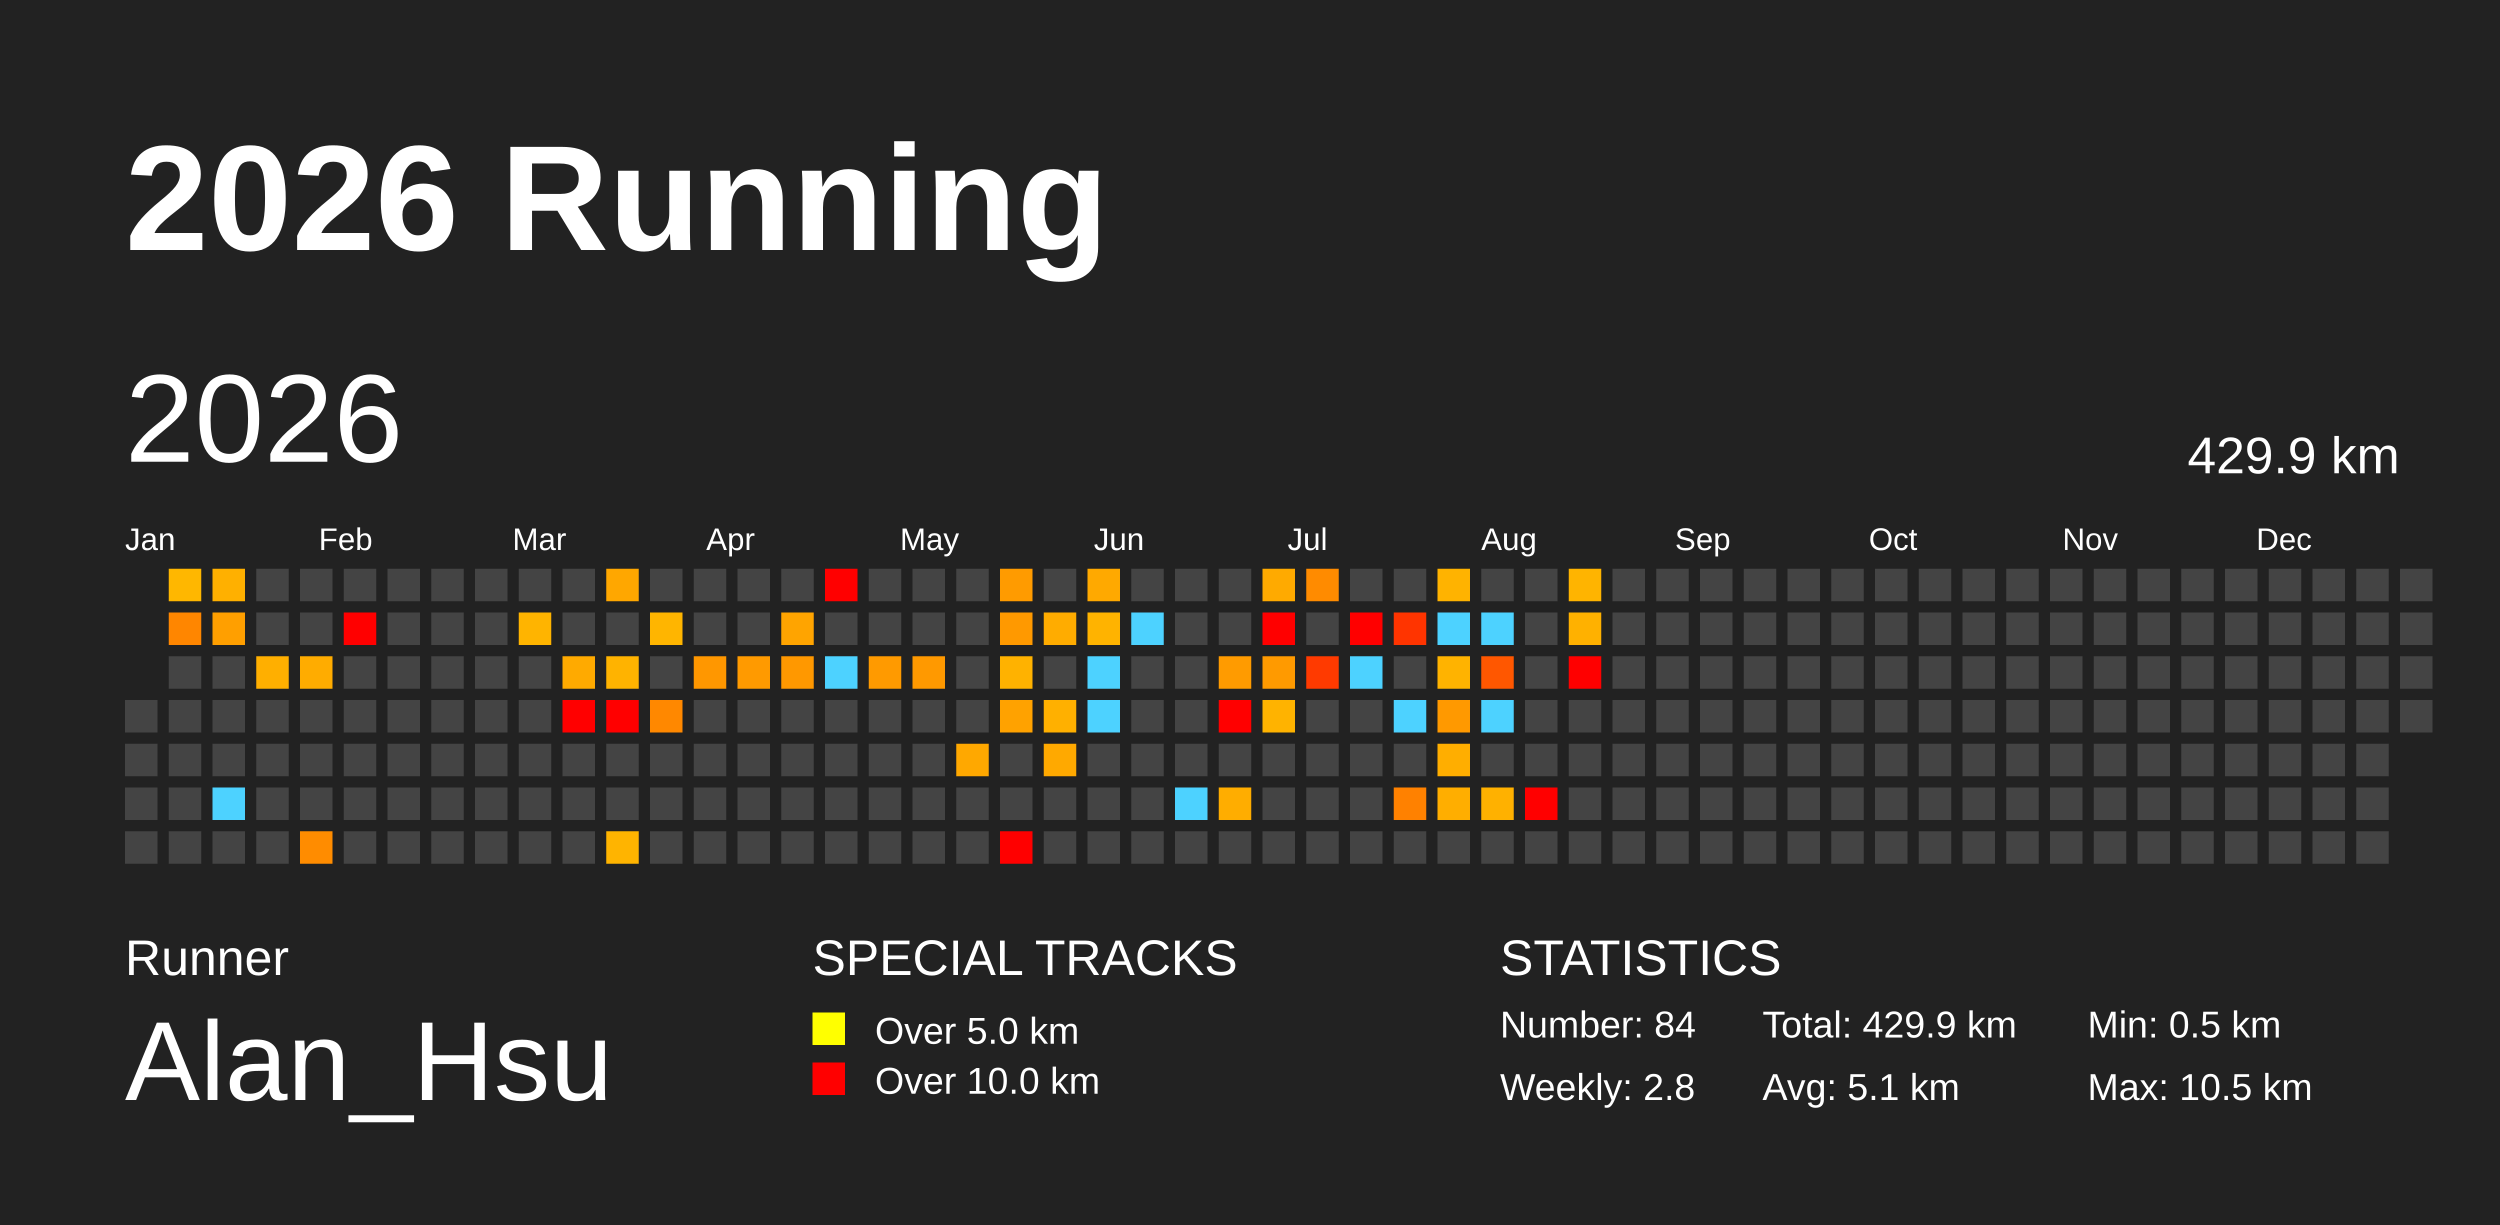
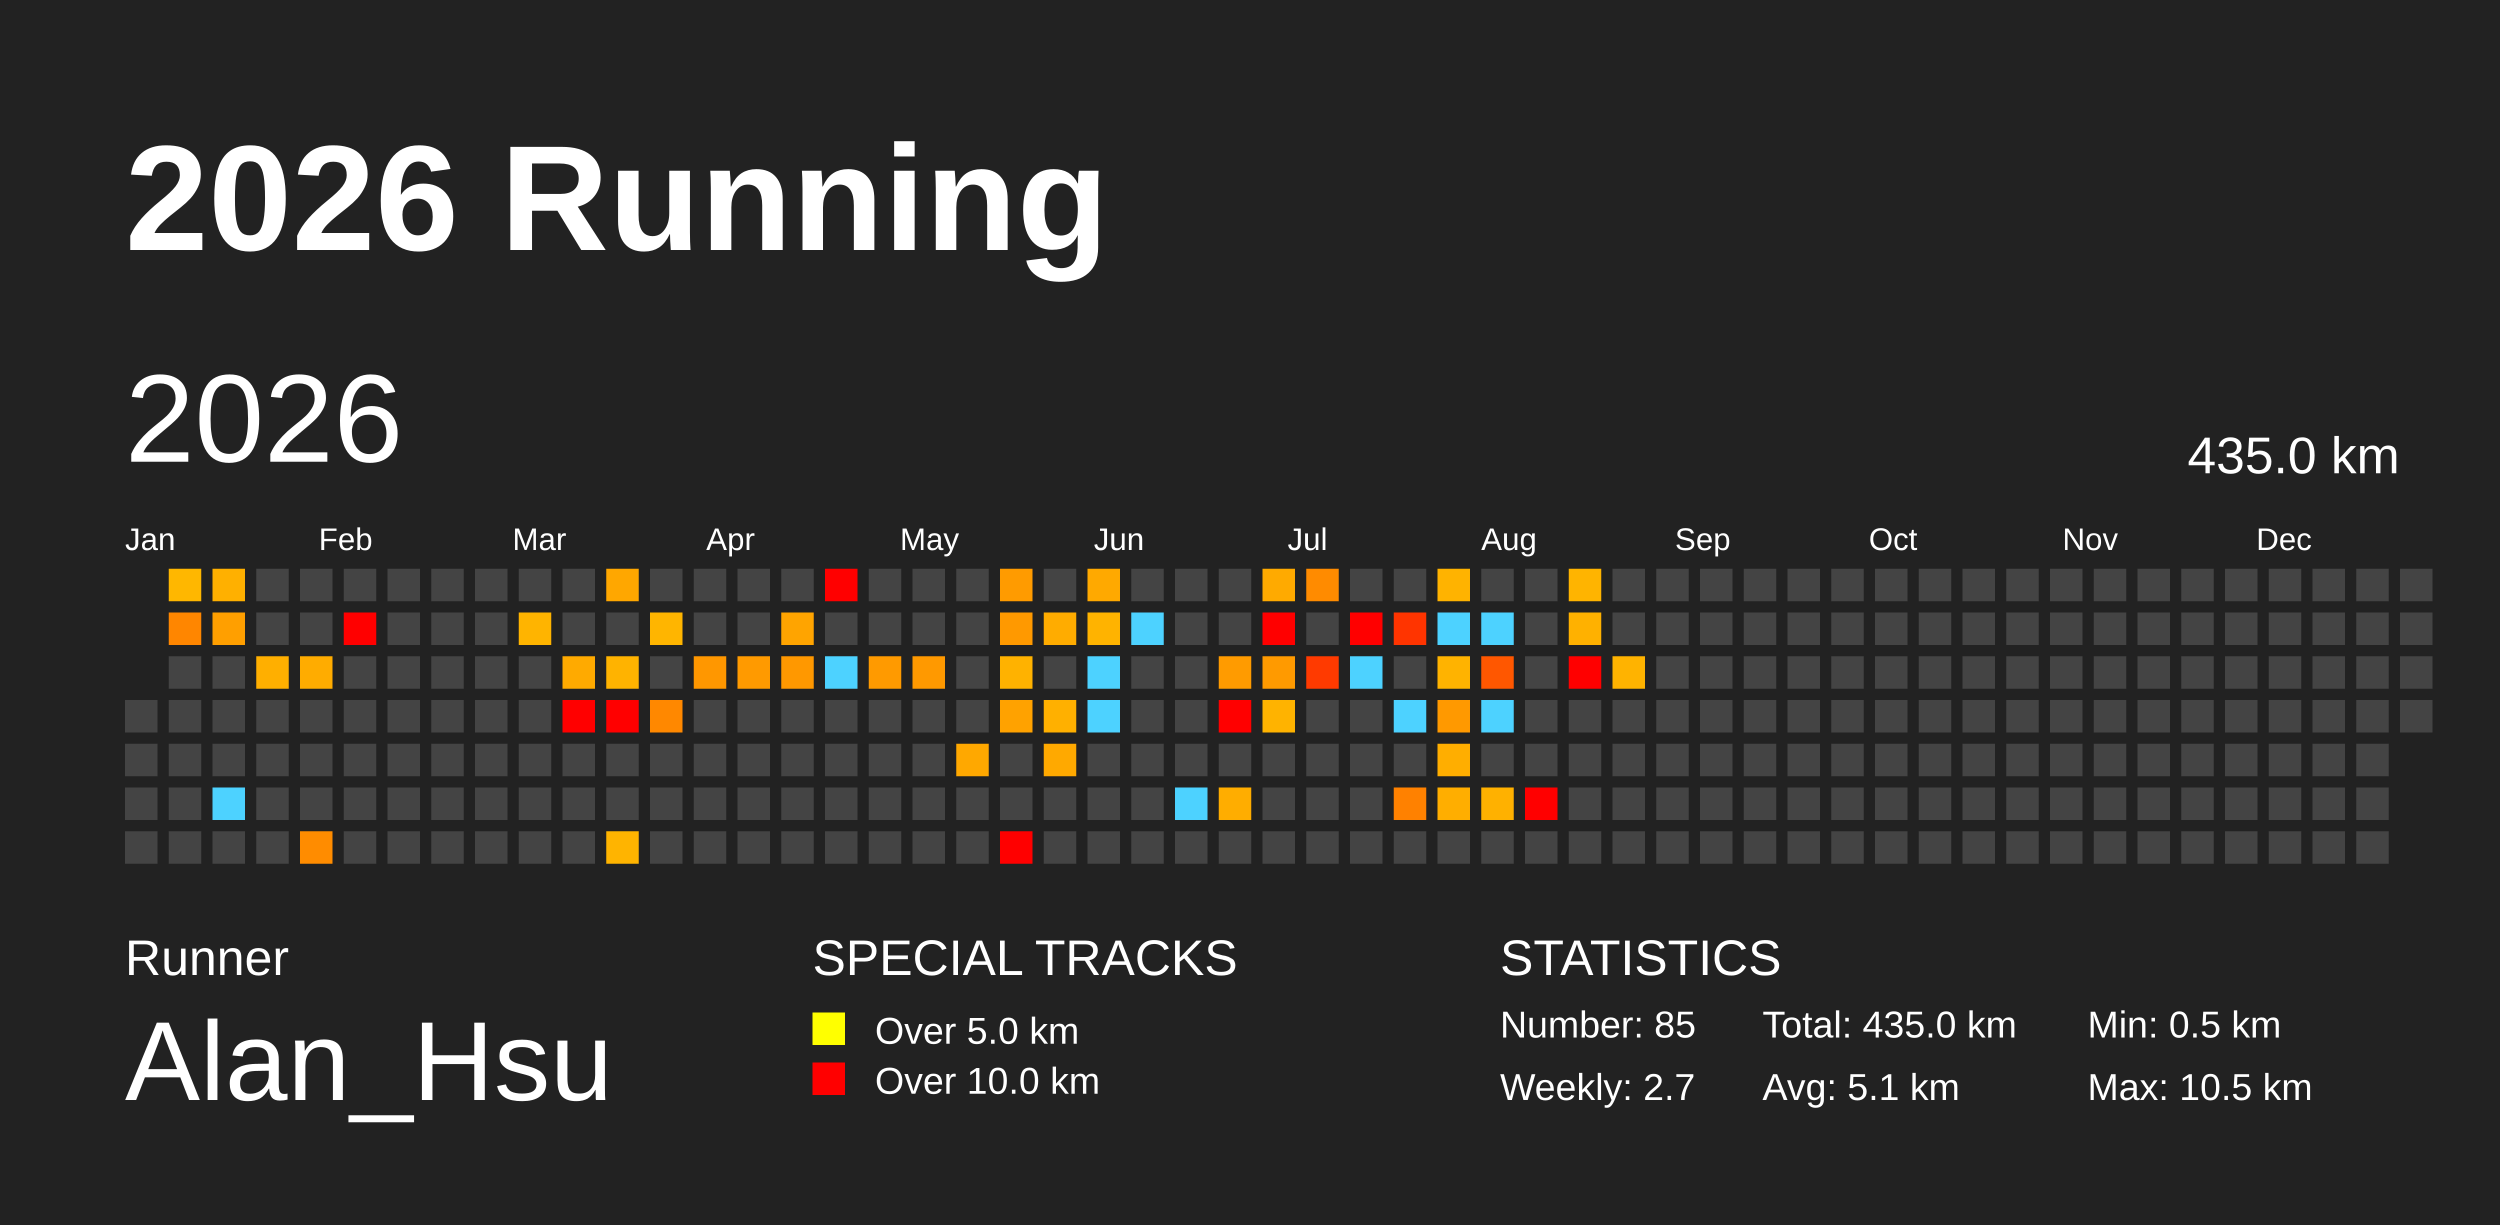
<svg xmlns="http://www.w3.org/2000/svg" baseProfile="full" height="98mm" version="1.1" viewBox="0,0,200,98" width="200mm">
  <defs />
  <rect fill="#222222" height="98" width="200" x="0" y="0" />
  <text fill="#FFFFFF" style="font-size:12px; font-family:Arial; font-weight:bold;" x="10" y="20">2026 Running</text>
  <text fill="#FFFFFF" style="font-size:4px; font-family:Arial" x="10" y="78">Runner</text>
  <text fill="#FFFFFF" style="font-size:9px; font-family:Arial" x="10" y="88">Alan_Hsu</text>
  <text fill="#FFFFFF" style="font-size:4px; font-family:Arial" x="65" y="78">SPECIAL TRACKS</text>
  <rect fill="yellow" height="2.6" width="2.6" x="65" y="81" />
  <text fill="#FFFFFF" style="font-size:3px; font-family:Arial" x="70" y="83.5">Over 5.0 km</text>
  <rect fill="red" height="2.6" width="2.6" x="65" y="85" />
  <text fill="#FFFFFF" style="font-size:3px; font-family:Arial" x="70" y="87.5">Over 10.0 km</text>
  <text fill="#FFFFFF" style="font-size:4px; font-family:Arial" x="120" y="78">STATISTICS</text>
-   <text fill="#FFFFFF" style="font-size:3px; font-family:Arial" x="120" y="83">Number: 84</text>
-   <text fill="#FFFFFF" style="font-size:3px; font-family:Arial" x="120" y="88">Weekly: 2.8</text>
-   <text fill="#FFFFFF" style="font-size:3px; font-family:Arial" x="141" y="83">Total: 429.9 km</text>
+   <text fill="#FFFFFF" style="font-size:3px; font-family:Arial" x="120" y="83">Number: 85</text>
+   <text fill="#FFFFFF" style="font-size:3px; font-family:Arial" x="120" y="88">Weekly: 2.7</text>
+   <text fill="#FFFFFF" style="font-size:3px; font-family:Arial" x="141" y="83">Total: 435.0 km</text>
  <text fill="#FFFFFF" style="font-size:3px; font-family:Arial" x="141" y="88">Avg: 5.1 km</text>
  <text fill="#FFFFFF" style="font-size:3px; font-family:Arial" x="167" y="83">Min: 0.5 km</text>
  <text fill="#FFFFFF" style="font-size:3px; font-family:Arial" x="167" y="88">Max: 10.5 km</text>
  <text dominant-baseline="hanging" fill="#FFFFFF" style="font-size:10.0px; font-family:Arial;" x="10" y="30">2026</text>
-   <text dominant-baseline="hanging" fill="#FFFFFF" style="font-size:4.125px; font-family:Arial;" x="175" y="35">429.9 km</text>
+   <text dominant-baseline="hanging" fill="#FFFFFF" style="font-size:4.125px; font-family:Arial;" x="175" y="35">435.0 km</text>
  <text fill="#FFFFFF" style="font-size:2.5px; font-family:Arial" x="10.0" y="44">Jan</text>
  <text fill="#FFFFFF" style="font-size:2.5px; font-family:Arial" x="25.5" y="44">Feb</text>
  <text fill="#FFFFFF" style="font-size:2.5px; font-family:Arial" x="41.0" y="44">Mar</text>
  <text fill="#FFFFFF" style="font-size:2.5px; font-family:Arial" x="56.5" y="44">Apr</text>
  <text fill="#FFFFFF" style="font-size:2.5px; font-family:Arial" x="72.0" y="44">May</text>
  <text fill="#FFFFFF" style="font-size:2.5px; font-family:Arial" x="87.5" y="44">Jun</text>
  <text fill="#FFFFFF" style="font-size:2.5px; font-family:Arial" x="103.0" y="44">Jul</text>
  <text fill="#FFFFFF" style="font-size:2.5px; font-family:Arial" x="118.5" y="44">Aug</text>
  <text fill="#FFFFFF" style="font-size:2.5px; font-family:Arial" x="134.0" y="44">Sep</text>
  <text fill="#FFFFFF" style="font-size:2.5px; font-family:Arial" x="149.5" y="44">Oct</text>
  <text fill="#FFFFFF" style="font-size:2.5px; font-family:Arial" x="165.0" y="44">Nov</text>
  <text fill="#FFFFFF" style="font-size:2.5px; font-family:Arial" x="180.5" y="44">Dec</text>
  <rect fill="#444444" height="2.6" width="2.6" x="10.0" y="56.0" />
  <rect fill="#444444" height="2.6" width="2.6" x="10.0" y="59.5" />
  <rect fill="#444444" height="2.6" width="2.6" x="10.0" y="63.0" />
  <rect fill="#444444" height="2.6" width="2.6" x="10.0" y="66.5" />
  <rect fill="#ffb700" height="2.6" width="2.6" x="13.5" y="45.5" />
  <rect fill="#ff8600" height="2.6" width="2.6" x="13.5" y="49.0" />
  <rect fill="#444444" height="2.6" width="2.6" x="13.5" y="52.5" />
  <rect fill="#444444" height="2.6" width="2.6" x="13.5" y="56.0" />
  <rect fill="#444444" height="2.6" width="2.6" x="13.5" y="59.5" />
  <rect fill="#444444" height="2.6" width="2.6" x="13.5" y="63.0" />
  <rect fill="#444444" height="2.6" width="2.6" x="13.5" y="66.5" />
  <rect fill="#ffb000" height="2.6" width="2.6" x="17.0" y="45.5" />
  <rect fill="#ff9f00" height="2.6" width="2.6" x="17.0" y="49.0" />
  <rect fill="#444444" height="2.6" width="2.6" x="17.0" y="52.5" />
  <rect fill="#444444" height="2.6" width="2.6" x="17.0" y="56.0" />
  <rect fill="#444444" height="2.6" width="2.6" x="17.0" y="59.5" />
  <rect fill="#4dd2ff" height="2.6" width="2.6" x="17.0" y="63.0" />
  <rect fill="#444444" height="2.6" width="2.6" x="17.0" y="66.5" />
  <rect fill="#444444" height="2.6" width="2.6" x="20.5" y="45.5" />
  <rect fill="#444444" height="2.6" width="2.6" x="20.5" y="49.0" />
  <rect fill="#ffaf00" height="2.6" width="2.6" x="20.5" y="52.5" />
  <rect fill="#444444" height="2.6" width="2.6" x="20.5" y="56.0" />
  <rect fill="#444444" height="2.6" width="2.6" x="20.5" y="59.5" />
  <rect fill="#444444" height="2.6" width="2.6" x="20.5" y="63.0" />
  <rect fill="#444444" height="2.6" width="2.6" x="20.5" y="66.5" />
  <rect fill="#444444" height="2.6" width="2.6" x="24.0" y="45.5" />
  <rect fill="#444444" height="2.6" width="2.6" x="24.0" y="49.0" />
  <rect fill="#ffac00" height="2.6" width="2.6" x="24.0" y="52.5" />
  <rect fill="#444444" height="2.6" width="2.6" x="24.0" y="56.0" />
  <rect fill="#444444" height="2.6" width="2.6" x="24.0" y="59.5" />
  <rect fill="#444444" height="2.6" width="2.6" x="24.0" y="63.0" />
  <rect fill="#ff8c00" height="2.6" width="2.6" x="24.0" y="66.5" />
  <rect fill="#444444" height="2.6" width="2.6" x="27.5" y="45.5" />
  <rect fill="red" height="2.6" width="2.6" x="27.5" y="49.0" />
  <rect fill="#444444" height="2.6" width="2.6" x="27.5" y="52.5" />
  <rect fill="#444444" height="2.6" width="2.6" x="27.5" y="56.0" />
  <rect fill="#444444" height="2.6" width="2.6" x="27.5" y="59.5" />
  <rect fill="#444444" height="2.6" width="2.6" x="27.5" y="63.0" />
  <rect fill="#444444" height="2.6" width="2.6" x="27.5" y="66.5" />
  <rect fill="#444444" height="2.6" width="2.6" x="31.0" y="45.5" />
  <rect fill="#444444" height="2.6" width="2.6" x="31.0" y="49.0" />
  <rect fill="#444444" height="2.6" width="2.6" x="31.0" y="52.5" />
  <rect fill="#444444" height="2.6" width="2.6" x="31.0" y="56.0" />
  <rect fill="#444444" height="2.6" width="2.6" x="31.0" y="59.5" />
  <rect fill="#444444" height="2.6" width="2.6" x="31.0" y="63.0" />
  <rect fill="#444444" height="2.6" width="2.6" x="31.0" y="66.5" />
  <rect fill="#444444" height="2.6" width="2.6" x="34.5" y="45.5" />
  <rect fill="#444444" height="2.6" width="2.6" x="34.5" y="49.0" />
  <rect fill="#444444" height="2.6" width="2.6" x="34.5" y="52.5" />
  <rect fill="#444444" height="2.6" width="2.6" x="34.5" y="56.0" />
  <rect fill="#444444" height="2.6" width="2.6" x="34.5" y="59.5" />
  <rect fill="#444444" height="2.6" width="2.6" x="34.5" y="63.0" />
  <rect fill="#444444" height="2.6" width="2.6" x="34.5" y="66.5" />
  <rect fill="#444444" height="2.6" width="2.6" x="38.0" y="45.5" />
  <rect fill="#444444" height="2.6" width="2.6" x="38.0" y="49.0" />
  <rect fill="#444444" height="2.6" width="2.6" x="38.0" y="52.5" />
  <rect fill="#444444" height="2.6" width="2.6" x="38.0" y="56.0" />
  <rect fill="#444444" height="2.6" width="2.6" x="38.0" y="59.5" />
  <rect fill="#444444" height="2.6" width="2.6" x="38.0" y="63.0" />
  <rect fill="#444444" height="2.6" width="2.6" x="38.0" y="66.5" />
  <rect fill="#444444" height="2.6" width="2.6" x="41.5" y="45.5" />
  <rect fill="#ffb400" height="2.6" width="2.6" x="41.5" y="49.0" />
  <rect fill="#444444" height="2.6" width="2.6" x="41.5" y="52.5" />
  <rect fill="#444444" height="2.6" width="2.6" x="41.5" y="56.0" />
  <rect fill="#444444" height="2.6" width="2.6" x="41.5" y="59.5" />
  <rect fill="#444444" height="2.6" width="2.6" x="41.5" y="63.0" />
  <rect fill="#444444" height="2.6" width="2.6" x="41.5" y="66.5" />
  <rect fill="#444444" height="2.6" width="2.6" x="45.0" y="45.5" />
  <rect fill="#444444" height="2.6" width="2.6" x="45.0" y="49.0" />
  <rect fill="#ffaa00" height="2.6" width="2.6" x="45.0" y="52.5" />
  <rect fill="red" height="2.6" width="2.6" x="45.0" y="56.0" />
  <rect fill="#444444" height="2.6" width="2.6" x="45.0" y="59.5" />
  <rect fill="#444444" height="2.6" width="2.6" x="45.0" y="63.0" />
  <rect fill="#444444" height="2.6" width="2.6" x="45.0" y="66.5" />
  <rect fill="#ffa700" height="2.6" width="2.6" x="48.5" y="45.5" />
  <rect fill="#444444" height="2.6" width="2.6" x="48.5" y="49.0" />
  <rect fill="#ffb300" height="2.6" width="2.6" x="48.5" y="52.5" />
  <rect fill="red" height="2.6" width="2.6" x="48.5" y="56.0" />
  <rect fill="#444444" height="2.6" width="2.6" x="48.5" y="59.5" />
  <rect fill="#444444" height="2.6" width="2.6" x="48.5" y="63.0" />
  <rect fill="#ffb400" height="2.6" width="2.6" x="48.5" y="66.5" />
  <rect fill="#444444" height="2.6" width="2.6" x="52.0" y="45.5" />
  <rect fill="#ffb500" height="2.6" width="2.6" x="52.0" y="49.0" />
  <rect fill="#444444" height="2.6" width="2.6" x="52.0" y="52.5" />
  <rect fill="#ff8800" height="2.6" width="2.6" x="52.0" y="56.0" />
  <rect fill="#444444" height="2.6" width="2.6" x="52.0" y="59.5" />
  <rect fill="#444444" height="2.6" width="2.6" x="52.0" y="63.0" />
  <rect fill="#444444" height="2.6" width="2.6" x="52.0" y="66.5" />
  <rect fill="#444444" height="2.6" width="2.6" x="55.5" y="45.5" />
  <rect fill="#444444" height="2.6" width="2.6" x="55.5" y="49.0" />
  <rect fill="#ff9700" height="2.6" width="2.6" x="55.5" y="52.5" />
  <rect fill="#444444" height="2.6" width="2.6" x="55.5" y="56.0" />
  <rect fill="#444444" height="2.6" width="2.6" x="55.5" y="59.5" />
  <rect fill="#444444" height="2.6" width="2.6" x="55.5" y="63.0" />
  <rect fill="#444444" height="2.6" width="2.6" x="55.5" y="66.5" />
  <rect fill="#444444" height="2.6" width="2.6" x="59.0" y="45.5" />
  <rect fill="#444444" height="2.6" width="2.6" x="59.0" y="49.0" />
  <rect fill="#ff9a00" height="2.6" width="2.6" x="59.0" y="52.5" />
  <rect fill="#444444" height="2.6" width="2.6" x="59.0" y="56.0" />
  <rect fill="#444444" height="2.6" width="2.6" x="59.0" y="59.5" />
  <rect fill="#444444" height="2.6" width="2.6" x="59.0" y="63.0" />
  <rect fill="#444444" height="2.6" width="2.6" x="59.0" y="66.5" />
  <rect fill="#444444" height="2.6" width="2.6" x="62.5" y="45.5" />
  <rect fill="#ffa400" height="2.6" width="2.6" x="62.5" y="49.0" />
  <rect fill="#ff9800" height="2.6" width="2.6" x="62.5" y="52.5" />
  <rect fill="#444444" height="2.6" width="2.6" x="62.5" y="56.0" />
  <rect fill="#444444" height="2.6" width="2.6" x="62.5" y="59.5" />
  <rect fill="#444444" height="2.6" width="2.6" x="62.5" y="63.0" />
  <rect fill="#444444" height="2.6" width="2.6" x="62.5" y="66.5" />
  <rect fill="red" height="2.6" width="2.6" x="66.0" y="45.5" />
  <rect fill="#444444" height="2.6" width="2.6" x="66.0" y="49.0" />
  <rect fill="#4dd2ff" height="2.6" width="2.6" x="66.0" y="52.5" />
  <rect fill="#444444" height="2.6" width="2.6" x="66.0" y="56.0" />
  <rect fill="#444444" height="2.6" width="2.6" x="66.0" y="59.5" />
  <rect fill="#444444" height="2.6" width="2.6" x="66.0" y="63.0" />
  <rect fill="#444444" height="2.6" width="2.6" x="66.0" y="66.5" />
  <rect fill="#444444" height="2.6" width="2.6" x="69.5" y="45.5" />
  <rect fill="#444444" height="2.6" width="2.6" x="69.5" y="49.0" />
  <rect fill="#ff9a00" height="2.6" width="2.6" x="69.5" y="52.5" />
  <rect fill="#444444" height="2.6" width="2.6" x="69.5" y="56.0" />
  <rect fill="#444444" height="2.6" width="2.6" x="69.5" y="59.5" />
  <rect fill="#444444" height="2.6" width="2.6" x="69.5" y="63.0" />
  <rect fill="#444444" height="2.6" width="2.6" x="69.5" y="66.5" />
  <rect fill="#444444" height="2.6" width="2.6" x="73.0" y="45.5" />
  <rect fill="#444444" height="2.6" width="2.6" x="73.0" y="49.0" />
  <rect fill="#ff9900" height="2.6" width="2.6" x="73.0" y="52.5" />
  <rect fill="#444444" height="2.6" width="2.6" x="73.0" y="56.0" />
  <rect fill="#444444" height="2.6" width="2.6" x="73.0" y="59.5" />
  <rect fill="#444444" height="2.6" width="2.6" x="73.0" y="63.0" />
  <rect fill="#444444" height="2.6" width="2.6" x="73.0" y="66.5" />
  <rect fill="#444444" height="2.6" width="2.6" x="76.5" y="45.5" />
  <rect fill="#444444" height="2.6" width="2.6" x="76.5" y="49.0" />
  <rect fill="#444444" height="2.6" width="2.6" x="76.5" y="52.5" />
  <rect fill="#444444" height="2.6" width="2.6" x="76.5" y="56.0" />
  <rect fill="#ffa800" height="2.6" width="2.6" x="76.5" y="59.5" />
  <rect fill="#444444" height="2.6" width="2.6" x="76.5" y="63.0" />
  <rect fill="#444444" height="2.6" width="2.6" x="76.5" y="66.5" />
  <rect fill="#ff9b00" height="2.6" width="2.6" x="80.0" y="45.5" />
  <rect fill="#ff9900" height="2.6" width="2.6" x="80.0" y="49.0" />
  <rect fill="#ffb200" height="2.6" width="2.6" x="80.0" y="52.5" />
  <rect fill="#ffa200" height="2.6" width="2.6" x="80.0" y="56.0" />
  <rect fill="#444444" height="2.6" width="2.6" x="80.0" y="59.5" />
  <rect fill="#444444" height="2.6" width="2.6" x="80.0" y="63.0" />
  <rect fill="red" height="2.6" width="2.6" x="80.0" y="66.5" />
  <rect fill="#444444" height="2.6" width="2.6" x="83.5" y="45.5" />
  <rect fill="#ffac00" height="2.6" width="2.6" x="83.5" y="49.0" />
  <rect fill="#444444" height="2.6" width="2.6" x="83.5" y="52.5" />
  <rect fill="#ffb000" height="2.6" width="2.6" x="83.5" y="56.0" />
  <rect fill="#ffa900" height="2.6" width="2.6" x="83.5" y="59.5" />
  <rect fill="#444444" height="2.6" width="2.6" x="83.5" y="63.0" />
  <rect fill="#444444" height="2.6" width="2.6" x="83.5" y="66.5" />
  <rect fill="#ffa900" height="2.6" width="2.6" x="87.0" y="45.5" />
  <rect fill="#ffb300" height="2.6" width="2.6" x="87.0" y="49.0" />
  <rect fill="#4dd2ff" height="2.6" width="2.6" x="87.0" y="52.5" />
  <rect fill="#4dd2ff" height="2.6" width="2.6" x="87.0" y="56.0" />
  <rect fill="#444444" height="2.6" width="2.6" x="87.0" y="59.5" />
  <rect fill="#444444" height="2.6" width="2.6" x="87.0" y="63.0" />
  <rect fill="#444444" height="2.6" width="2.6" x="87.0" y="66.5" />
  <rect fill="#444444" height="2.6" width="2.6" x="90.5" y="45.5" />
  <rect fill="#4dd2ff" height="2.6" width="2.6" x="90.5" y="49.0" />
  <rect fill="#444444" height="2.6" width="2.6" x="90.5" y="52.5" />
  <rect fill="#444444" height="2.6" width="2.6" x="90.5" y="56.0" />
  <rect fill="#444444" height="2.6" width="2.6" x="90.5" y="59.5" />
  <rect fill="#444444" height="2.6" width="2.6" x="90.5" y="63.0" />
  <rect fill="#444444" height="2.6" width="2.6" x="90.5" y="66.5" />
  <rect fill="#444444" height="2.6" width="2.6" x="94.0" y="45.5" />
  <rect fill="#444444" height="2.6" width="2.6" x="94.0" y="49.0" />
  <rect fill="#444444" height="2.6" width="2.6" x="94.0" y="52.5" />
  <rect fill="#444444" height="2.6" width="2.6" x="94.0" y="56.0" />
  <rect fill="#444444" height="2.6" width="2.6" x="94.0" y="59.5" />
  <rect fill="#4dd2ff" height="2.6" width="2.6" x="94.0" y="63.0" />
  <rect fill="#444444" height="2.6" width="2.6" x="94.0" y="66.5" />
  <rect fill="#444444" height="2.6" width="2.6" x="97.5" y="45.5" />
  <rect fill="#444444" height="2.6" width="2.6" x="97.5" y="49.0" />
  <rect fill="#ff9b00" height="2.6" width="2.6" x="97.5" y="52.5" />
  <rect fill="red" height="2.6" width="2.6" x="97.5" y="56.0" />
  <rect fill="#444444" height="2.6" width="2.6" x="97.5" y="59.5" />
  <rect fill="#ffad00" height="2.6" width="2.6" x="97.5" y="63.0" />
  <rect fill="#444444" height="2.6" width="2.6" x="97.5" y="66.5" />
  <rect fill="#ffaa00" height="2.6" width="2.6" x="101.0" y="45.5" />
  <rect fill="red" height="2.6" width="2.6" x="101.0" y="49.0" />
  <rect fill="#ff9a00" height="2.6" width="2.6" x="101.0" y="52.5" />
  <rect fill="#ffb300" height="2.6" width="2.6" x="101.0" y="56.0" />
  <rect fill="#444444" height="2.6" width="2.6" x="101.0" y="59.5" />
  <rect fill="#444444" height="2.6" width="2.6" x="101.0" y="63.0" />
  <rect fill="#444444" height="2.6" width="2.6" x="101.0" y="66.5" />
  <rect fill="#ff8b00" height="2.6" width="2.6" x="104.5" y="45.5" />
  <rect fill="#444444" height="2.6" width="2.6" x="104.5" y="49.0" />
  <rect fill="#ff3a00" height="2.6" width="2.6" x="104.5" y="52.5" />
  <rect fill="#444444" height="2.6" width="2.6" x="104.5" y="56.0" />
  <rect fill="#444444" height="2.6" width="2.6" x="104.5" y="59.5" />
  <rect fill="#444444" height="2.6" width="2.6" x="104.5" y="63.0" />
  <rect fill="#444444" height="2.6" width="2.6" x="104.5" y="66.5" />
  <rect fill="#444444" height="2.6" width="2.6" x="108.0" y="45.5" />
  <rect fill="red" height="2.6" width="2.6" x="108.0" y="49.0" />
  <rect fill="#4dd2ff" height="2.6" width="2.6" x="108.0" y="52.5" />
  <rect fill="#444444" height="2.6" width="2.6" x="108.0" y="56.0" />
  <rect fill="#444444" height="2.6" width="2.6" x="108.0" y="59.5" />
  <rect fill="#444444" height="2.6" width="2.6" x="108.0" y="63.0" />
  <rect fill="#444444" height="2.6" width="2.6" x="108.0" y="66.5" />
  <rect fill="#444444" height="2.6" width="2.6" x="111.5" y="45.5" />
  <rect fill="#ff3400" height="2.6" width="2.6" x="111.5" y="49.0" />
  <rect fill="#444444" height="2.6" width="2.6" x="111.5" y="52.5" />
  <rect fill="#4dd2ff" height="2.6" width="2.6" x="111.5" y="56.0" />
  <rect fill="#444444" height="2.6" width="2.6" x="111.5" y="59.5" />
  <rect fill="#ff8100" height="2.6" width="2.6" x="111.5" y="63.0" />
  <rect fill="#444444" height="2.6" width="2.6" x="111.5" y="66.5" />
  <rect fill="#ffb300" height="2.6" width="2.6" x="115.0" y="45.5" />
  <rect fill="#4dd2ff" height="2.6" width="2.6" x="115.0" y="49.0" />
  <rect fill="#ffb300" height="2.6" width="2.6" x="115.0" y="52.5" />
  <rect fill="#ff9900" height="2.6" width="2.6" x="115.0" y="56.0" />
  <rect fill="#ffae00" height="2.6" width="2.6" x="115.0" y="59.5" />
  <rect fill="#ffae00" height="2.6" width="2.6" x="115.0" y="63.0" />
  <rect fill="#444444" height="2.6" width="2.6" x="115.0" y="66.5" />
  <rect fill="#444444" height="2.6" width="2.6" x="118.5" y="45.5" />
  <rect fill="#4dd2ff" height="2.6" width="2.6" x="118.5" y="49.0" />
  <rect fill="#ff5700" height="2.6" width="2.6" x="118.5" y="52.5" />
  <rect fill="#4dd2ff" height="2.6" width="2.6" x="118.5" y="56.0" />
  <rect fill="#444444" height="2.6" width="2.6" x="118.5" y="59.5" />
  <rect fill="#ffb100" height="2.6" width="2.6" x="118.5" y="63.0" />
  <rect fill="#444444" height="2.6" width="2.6" x="118.5" y="66.5" />
  <rect fill="#444444" height="2.6" width="2.6" x="122.0" y="45.5" />
  <rect fill="#444444" height="2.6" width="2.6" x="122.0" y="49.0" />
  <rect fill="#444444" height="2.6" width="2.6" x="122.0" y="52.5" />
  <rect fill="#444444" height="2.6" width="2.6" x="122.0" y="56.0" />
  <rect fill="#444444" height="2.6" width="2.6" x="122.0" y="59.5" />
  <rect fill="red" height="2.6" width="2.6" x="122.0" y="63.0" />
  <rect fill="#444444" height="2.6" width="2.6" x="122.0" y="66.5" />
  <rect fill="#ffb400" height="2.6" width="2.6" x="125.5" y="45.5" />
  <rect fill="#ffb100" height="2.6" width="2.6" x="125.5" y="49.0" />
  <rect fill="red" height="2.6" width="2.6" x="125.5" y="52.5" />
  <rect fill="#444444" height="2.6" width="2.6" x="125.5" y="56.0" />
  <rect fill="#444444" height="2.6" width="2.6" x="125.5" y="59.5" />
  <rect fill="#444444" height="2.6" width="2.6" x="125.5" y="63.0" />
  <rect fill="#444444" height="2.6" width="2.6" x="125.5" y="66.5" />
  <rect fill="#444444" height="2.6" width="2.6" x="129.0" y="45.5" />
  <rect fill="#444444" height="2.6" width="2.6" x="129.0" y="49.0" />
-   <rect fill="#444444" height="2.6" width="2.6" x="129.0" y="52.5" />
+   <rect fill="#ffb300" height="2.6" width="2.6" x="129.0" y="52.5" />
  <rect fill="#444444" height="2.6" width="2.6" x="129.0" y="56.0" />
  <rect fill="#444444" height="2.6" width="2.6" x="129.0" y="59.5" />
  <rect fill="#444444" height="2.6" width="2.6" x="129.0" y="63.0" />
  <rect fill="#444444" height="2.6" width="2.6" x="129.0" y="66.5" />
  <rect fill="#444444" height="2.6" width="2.6" x="132.5" y="45.5" />
  <rect fill="#444444" height="2.6" width="2.6" x="132.5" y="49.0" />
  <rect fill="#444444" height="2.6" width="2.6" x="132.5" y="52.5" />
  <rect fill="#444444" height="2.6" width="2.6" x="132.5" y="56.0" />
  <rect fill="#444444" height="2.6" width="2.6" x="132.5" y="59.5" />
  <rect fill="#444444" height="2.6" width="2.6" x="132.5" y="63.0" />
  <rect fill="#444444" height="2.6" width="2.6" x="132.5" y="66.5" />
  <rect fill="#444444" height="2.6" width="2.6" x="136.0" y="45.5" />
  <rect fill="#444444" height="2.6" width="2.6" x="136.0" y="49.0" />
  <rect fill="#444444" height="2.6" width="2.6" x="136.0" y="52.5" />
  <rect fill="#444444" height="2.6" width="2.6" x="136.0" y="56.0" />
  <rect fill="#444444" height="2.6" width="2.6" x="136.0" y="59.5" />
  <rect fill="#444444" height="2.6" width="2.6" x="136.0" y="63.0" />
  <rect fill="#444444" height="2.6" width="2.6" x="136.0" y="66.5" />
  <rect fill="#444444" height="2.6" width="2.6" x="139.5" y="45.5" />
  <rect fill="#444444" height="2.6" width="2.6" x="139.5" y="49.0" />
  <rect fill="#444444" height="2.6" width="2.6" x="139.5" y="52.5" />
  <rect fill="#444444" height="2.6" width="2.6" x="139.5" y="56.0" />
  <rect fill="#444444" height="2.6" width="2.6" x="139.5" y="59.5" />
  <rect fill="#444444" height="2.6" width="2.6" x="139.5" y="63.0" />
  <rect fill="#444444" height="2.6" width="2.6" x="139.5" y="66.5" />
  <rect fill="#444444" height="2.6" width="2.6" x="143.0" y="45.5" />
  <rect fill="#444444" height="2.6" width="2.6" x="143.0" y="49.0" />
  <rect fill="#444444" height="2.6" width="2.6" x="143.0" y="52.5" />
  <rect fill="#444444" height="2.6" width="2.6" x="143.0" y="56.0" />
  <rect fill="#444444" height="2.6" width="2.6" x="143.0" y="59.5" />
  <rect fill="#444444" height="2.6" width="2.6" x="143.0" y="63.0" />
  <rect fill="#444444" height="2.6" width="2.6" x="143.0" y="66.5" />
  <rect fill="#444444" height="2.6" width="2.6" x="146.5" y="45.5" />
  <rect fill="#444444" height="2.6" width="2.6" x="146.5" y="49.0" />
  <rect fill="#444444" height="2.6" width="2.6" x="146.5" y="52.5" />
  <rect fill="#444444" height="2.6" width="2.6" x="146.5" y="56.0" />
  <rect fill="#444444" height="2.6" width="2.6" x="146.5" y="59.5" />
  <rect fill="#444444" height="2.6" width="2.6" x="146.5" y="63.0" />
  <rect fill="#444444" height="2.6" width="2.6" x="146.5" y="66.5" />
  <rect fill="#444444" height="2.6" width="2.6" x="150.0" y="45.5" />
  <rect fill="#444444" height="2.6" width="2.6" x="150.0" y="49.0" />
  <rect fill="#444444" height="2.6" width="2.6" x="150.0" y="52.5" />
  <rect fill="#444444" height="2.6" width="2.6" x="150.0" y="56.0" />
  <rect fill="#444444" height="2.6" width="2.6" x="150.0" y="59.5" />
  <rect fill="#444444" height="2.6" width="2.6" x="150.0" y="63.0" />
  <rect fill="#444444" height="2.6" width="2.6" x="150.0" y="66.5" />
  <rect fill="#444444" height="2.6" width="2.6" x="153.5" y="45.5" />
  <rect fill="#444444" height="2.6" width="2.6" x="153.5" y="49.0" />
  <rect fill="#444444" height="2.6" width="2.6" x="153.5" y="52.5" />
  <rect fill="#444444" height="2.6" width="2.6" x="153.5" y="56.0" />
  <rect fill="#444444" height="2.6" width="2.6" x="153.5" y="59.5" />
  <rect fill="#444444" height="2.6" width="2.6" x="153.5" y="63.0" />
  <rect fill="#444444" height="2.6" width="2.6" x="153.5" y="66.5" />
  <rect fill="#444444" height="2.6" width="2.6" x="157.0" y="45.5" />
  <rect fill="#444444" height="2.6" width="2.6" x="157.0" y="49.0" />
  <rect fill="#444444" height="2.6" width="2.6" x="157.0" y="52.5" />
  <rect fill="#444444" height="2.6" width="2.6" x="157.0" y="56.0" />
  <rect fill="#444444" height="2.6" width="2.6" x="157.0" y="59.5" />
  <rect fill="#444444" height="2.6" width="2.6" x="157.0" y="63.0" />
  <rect fill="#444444" height="2.6" width="2.6" x="157.0" y="66.5" />
  <rect fill="#444444" height="2.6" width="2.6" x="160.5" y="45.5" />
  <rect fill="#444444" height="2.6" width="2.6" x="160.5" y="49.0" />
  <rect fill="#444444" height="2.6" width="2.6" x="160.5" y="52.5" />
  <rect fill="#444444" height="2.6" width="2.6" x="160.5" y="56.0" />
  <rect fill="#444444" height="2.6" width="2.6" x="160.5" y="59.5" />
  <rect fill="#444444" height="2.6" width="2.6" x="160.5" y="63.0" />
  <rect fill="#444444" height="2.6" width="2.6" x="160.5" y="66.5" />
  <rect fill="#444444" height="2.6" width="2.6" x="164.0" y="45.5" />
  <rect fill="#444444" height="2.6" width="2.6" x="164.0" y="49.0" />
  <rect fill="#444444" height="2.6" width="2.6" x="164.0" y="52.5" />
  <rect fill="#444444" height="2.6" width="2.6" x="164.0" y="56.0" />
  <rect fill="#444444" height="2.6" width="2.6" x="164.0" y="59.5" />
  <rect fill="#444444" height="2.6" width="2.6" x="164.0" y="63.0" />
  <rect fill="#444444" height="2.6" width="2.6" x="164.0" y="66.5" />
  <rect fill="#444444" height="2.6" width="2.6" x="167.5" y="45.5" />
  <rect fill="#444444" height="2.6" width="2.6" x="167.5" y="49.0" />
  <rect fill="#444444" height="2.6" width="2.6" x="167.5" y="52.5" />
  <rect fill="#444444" height="2.6" width="2.6" x="167.5" y="56.0" />
  <rect fill="#444444" height="2.6" width="2.6" x="167.5" y="59.5" />
  <rect fill="#444444" height="2.6" width="2.6" x="167.5" y="63.0" />
  <rect fill="#444444" height="2.6" width="2.6" x="167.5" y="66.5" />
  <rect fill="#444444" height="2.6" width="2.6" x="171.0" y="45.5" />
  <rect fill="#444444" height="2.6" width="2.6" x="171.0" y="49.0" />
  <rect fill="#444444" height="2.6" width="2.6" x="171.0" y="52.5" />
  <rect fill="#444444" height="2.6" width="2.6" x="171.0" y="56.0" />
  <rect fill="#444444" height="2.6" width="2.6" x="171.0" y="59.5" />
  <rect fill="#444444" height="2.6" width="2.6" x="171.0" y="63.0" />
  <rect fill="#444444" height="2.6" width="2.6" x="171.0" y="66.5" />
  <rect fill="#444444" height="2.6" width="2.6" x="174.5" y="45.5" />
  <rect fill="#444444" height="2.6" width="2.6" x="174.5" y="49.0" />
  <rect fill="#444444" height="2.6" width="2.6" x="174.5" y="52.5" />
  <rect fill="#444444" height="2.6" width="2.6" x="174.5" y="56.0" />
  <rect fill="#444444" height="2.6" width="2.6" x="174.5" y="59.5" />
  <rect fill="#444444" height="2.6" width="2.6" x="174.5" y="63.0" />
  <rect fill="#444444" height="2.6" width="2.6" x="174.5" y="66.5" />
  <rect fill="#444444" height="2.6" width="2.6" x="178.0" y="45.5" />
  <rect fill="#444444" height="2.6" width="2.6" x="178.0" y="49.0" />
  <rect fill="#444444" height="2.6" width="2.6" x="178.0" y="52.5" />
  <rect fill="#444444" height="2.6" width="2.6" x="178.0" y="56.0" />
  <rect fill="#444444" height="2.6" width="2.6" x="178.0" y="59.5" />
  <rect fill="#444444" height="2.6" width="2.6" x="178.0" y="63.0" />
  <rect fill="#444444" height="2.6" width="2.6" x="178.0" y="66.5" />
  <rect fill="#444444" height="2.6" width="2.6" x="181.5" y="45.5" />
  <rect fill="#444444" height="2.6" width="2.6" x="181.5" y="49.0" />
  <rect fill="#444444" height="2.6" width="2.6" x="181.5" y="52.5" />
  <rect fill="#444444" height="2.6" width="2.6" x="181.5" y="56.0" />
  <rect fill="#444444" height="2.6" width="2.6" x="181.5" y="59.5" />
  <rect fill="#444444" height="2.6" width="2.6" x="181.5" y="63.0" />
  <rect fill="#444444" height="2.6" width="2.6" x="181.5" y="66.5" />
  <rect fill="#444444" height="2.6" width="2.6" x="185.0" y="45.5" />
  <rect fill="#444444" height="2.6" width="2.6" x="185.0" y="49.0" />
  <rect fill="#444444" height="2.6" width="2.6" x="185.0" y="52.5" />
  <rect fill="#444444" height="2.6" width="2.6" x="185.0" y="56.0" />
  <rect fill="#444444" height="2.6" width="2.6" x="185.0" y="59.5" />
  <rect fill="#444444" height="2.6" width="2.6" x="185.0" y="63.0" />
  <rect fill="#444444" height="2.6" width="2.6" x="185.0" y="66.5" />
  <rect fill="#444444" height="2.6" width="2.6" x="188.5" y="45.5" />
  <rect fill="#444444" height="2.6" width="2.6" x="188.5" y="49.0" />
  <rect fill="#444444" height="2.6" width="2.6" x="188.5" y="52.5" />
  <rect fill="#444444" height="2.6" width="2.6" x="188.5" y="56.0" />
  <rect fill="#444444" height="2.6" width="2.6" x="188.5" y="59.5" />
  <rect fill="#444444" height="2.6" width="2.6" x="188.5" y="63.0" />
  <rect fill="#444444" height="2.6" width="2.6" x="188.5" y="66.5" />
  <rect fill="#444444" height="2.6" width="2.6" x="192.0" y="45.5" />
  <rect fill="#444444" height="2.6" width="2.6" x="192.0" y="49.0" />
  <rect fill="#444444" height="2.6" width="2.6" x="192.0" y="52.5" />
  <rect fill="#444444" height="2.6" width="2.6" x="192.0" y="56.0" />
</svg>
